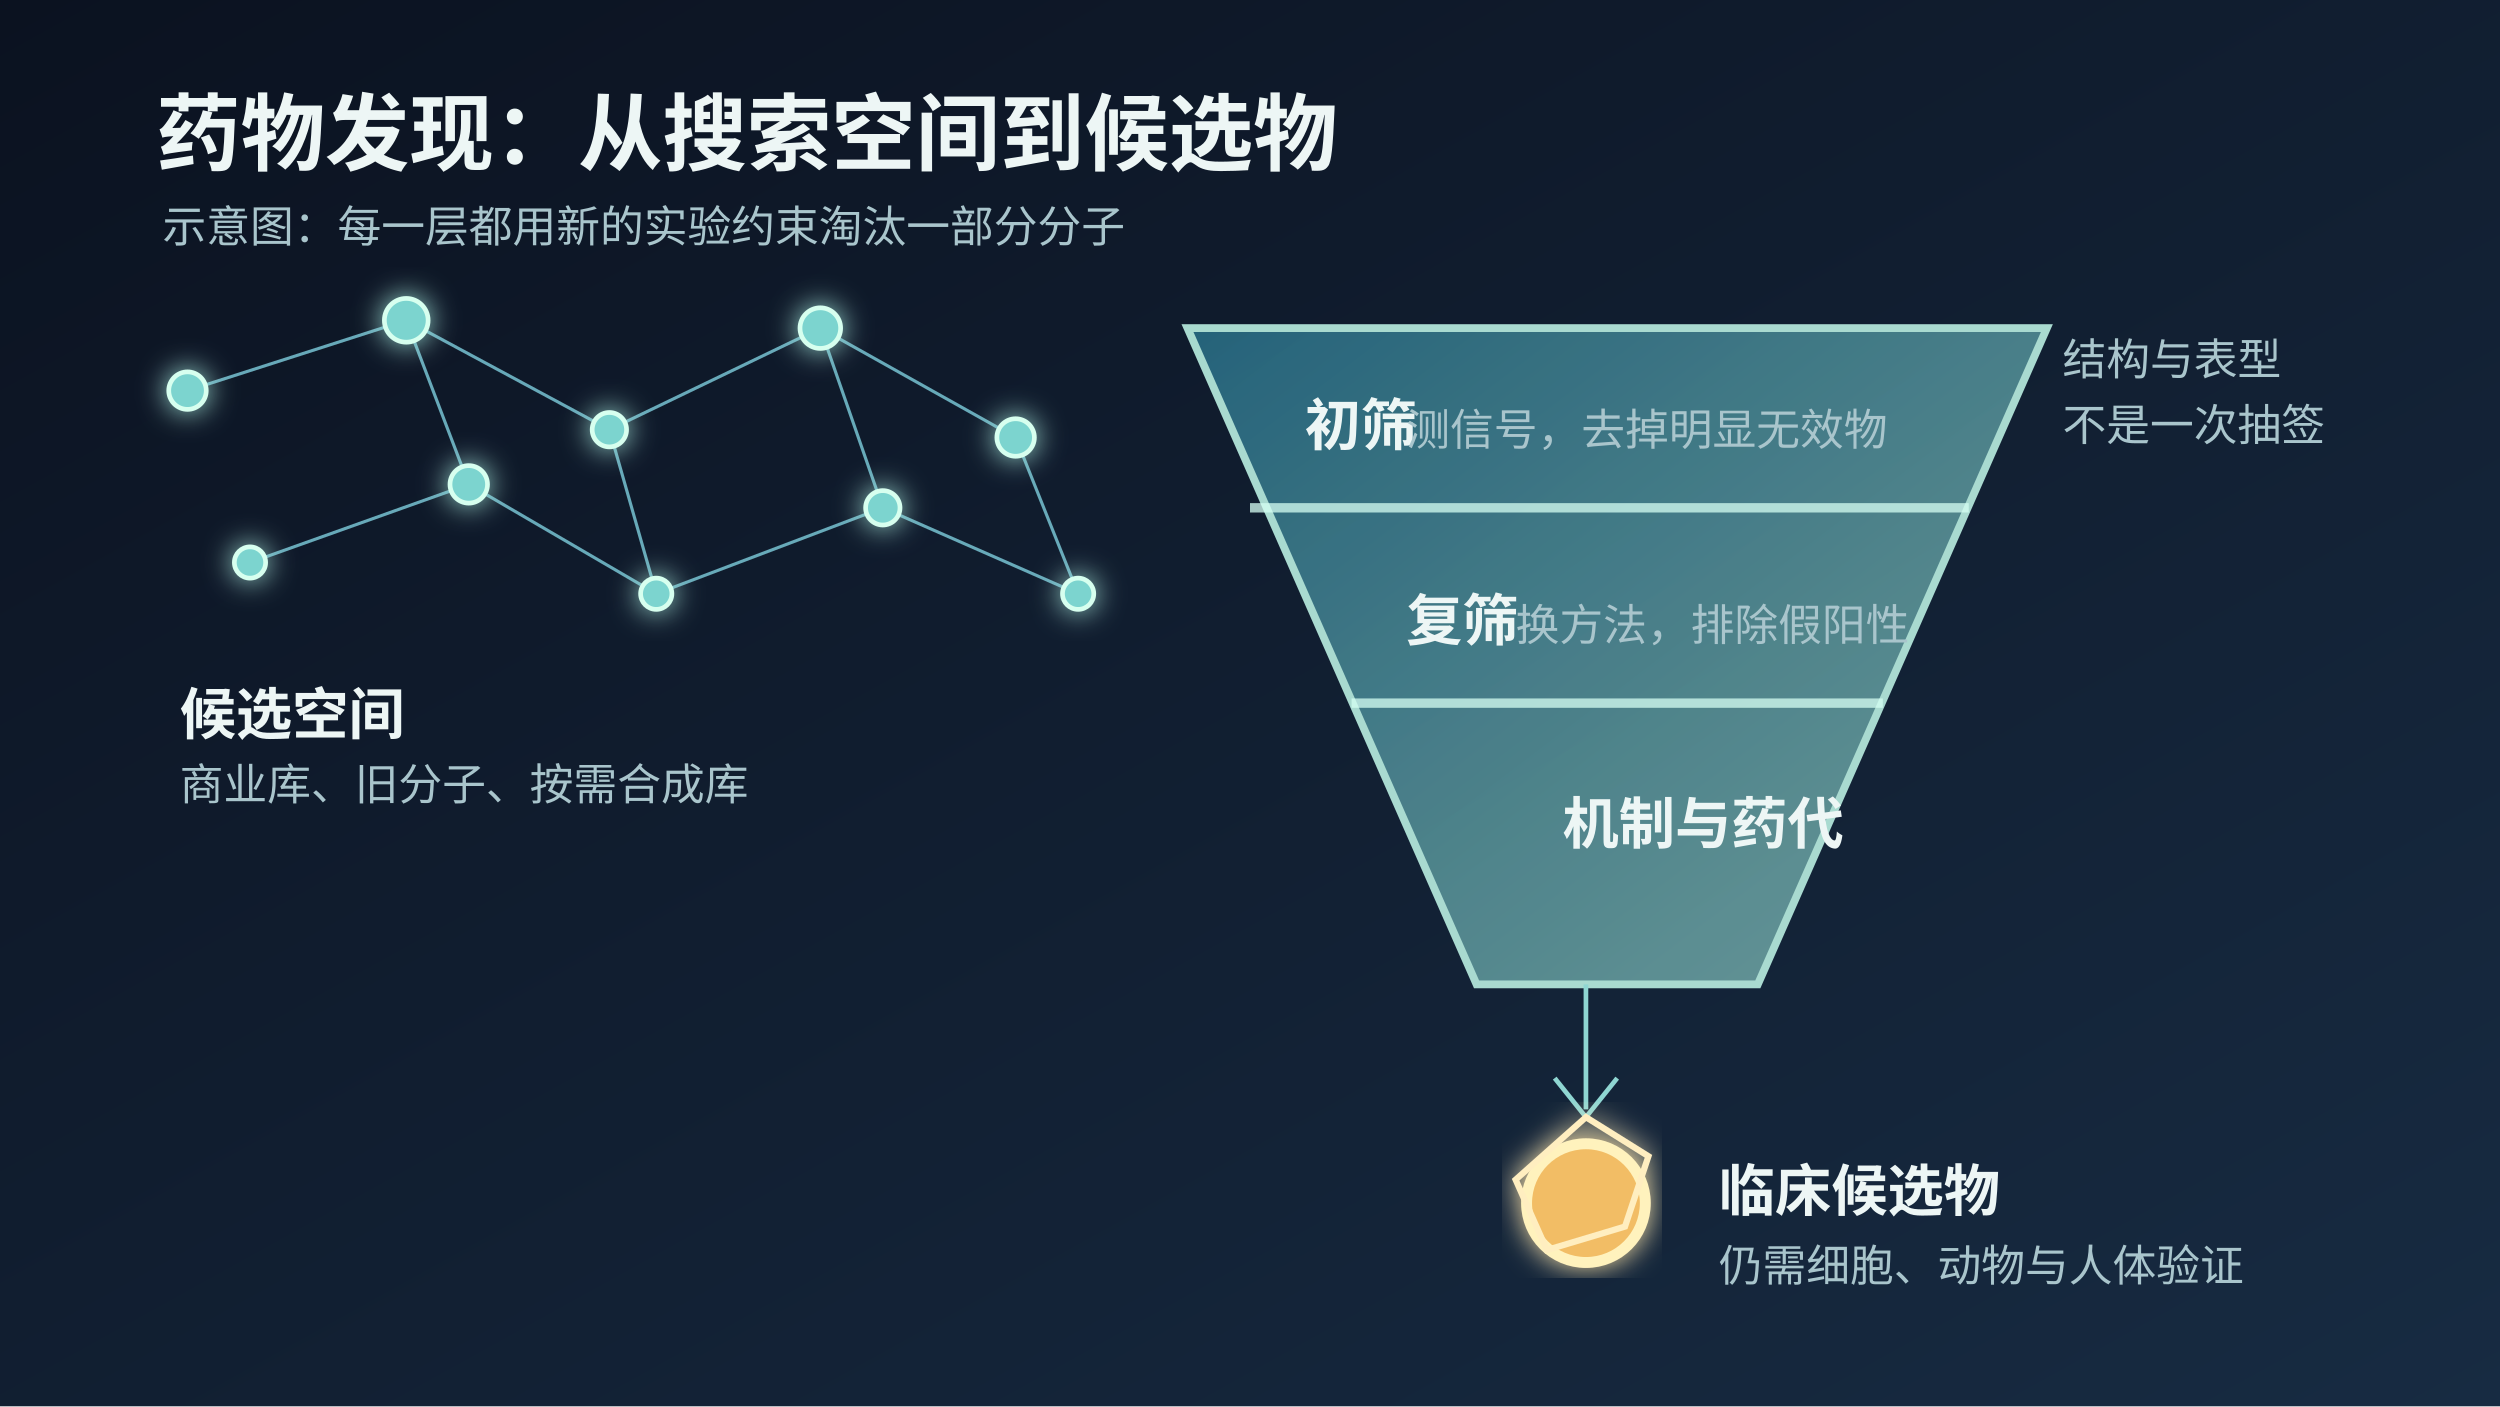
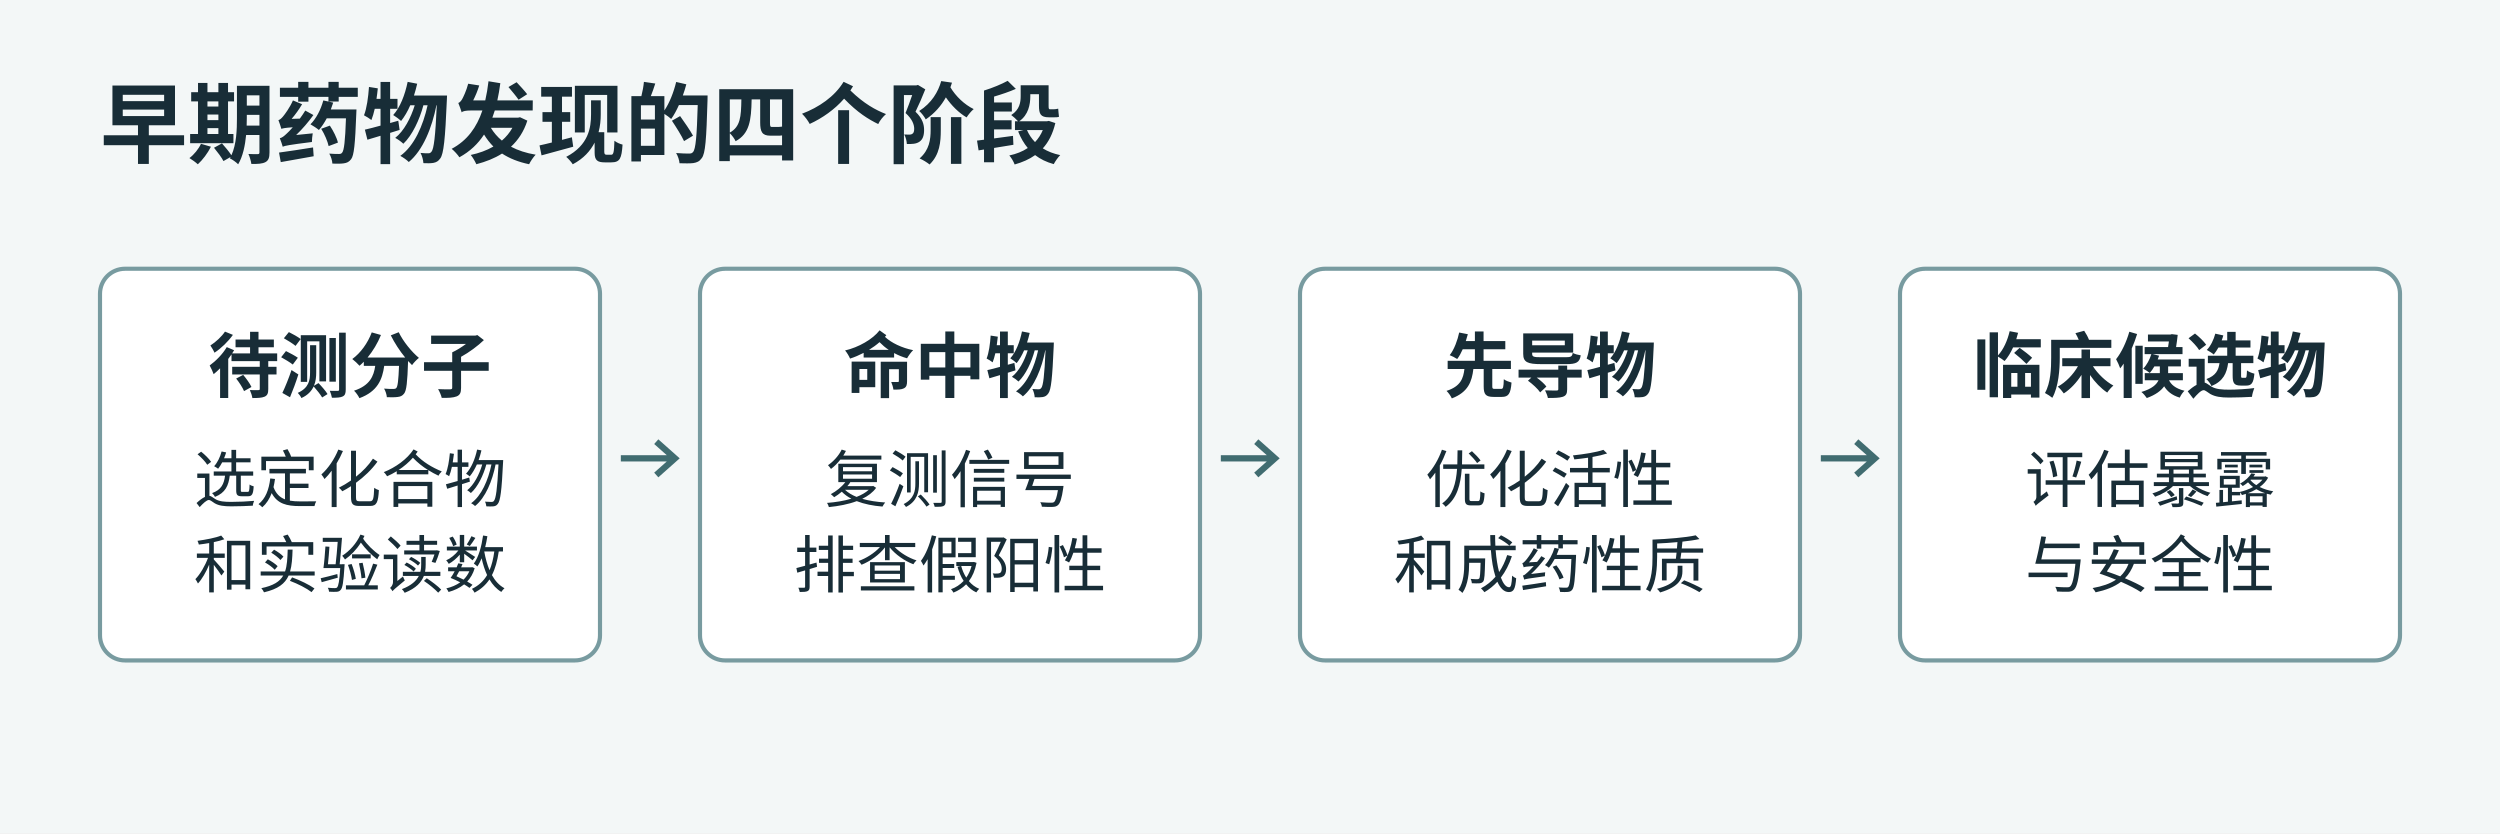
- <svg xmlns="http://www.w3.org/2000/svg" width="1600" height="900" viewBox="0 0 1600 900">
-   <defs>
-     <linearGradient id="bg" x1="0" y1="0" x2="1" y2="1">
-       <stop stop-color="#0b1220" />
-       <stop offset="1" stop-color="#172b42" />
-     </linearGradient>
-     <linearGradient id="funnel" x1="0" y1="0" x2="1" y2="1">
-       <stop stop-color="#2b7891" stop-opacity=".85" />
-       <stop offset="1" stop-color="#8ec8bd" stop-opacity=".8" />
-     </linearGradient>
-     <filter id="glow">
-       <feGaussianBlur stdDeviation="9" result="b" />
-       <feMerge>
-         <feMergeNode in="b" />
-         <feMergeNode in="SourceGraphic" />
-       </feMerge>
-     </filter>
-     <style>text{font-family:"Microsoft YaHei","Noto Sans CJK SC",sans-serif;fill:#edf6f5} .small{font-size:28px;fill:#a9c5cc} .label{font-size:36px;font-weight:600} .line{stroke:#8fd6d2;stroke-width:3;fill:none}</style>
-   </defs>
-   <rect width="1600" height="900" fill="url(#bg)" />
-   <text x="100" y="105" font-size="54" font-weight="700">药物发现：从搜索空间到候选物</text>
-   <text x="104" y="155" class="small">示意图：每一层都用新的实验约束淘汰一部分分子</text>
-   <g opacity=".9" stroke="#71b9c9" stroke-width="2" fill="none">
-     <path d="M120 250 L260 205 L390 275 L525 210 L650 280" />
-     <path d="M160 360 L300 310 L420 380 L565 325 L690 380" />
-     <path d="M260 205 L300 310 M390 275 L420 380 M525 210 L565 325 M650 280 L690 380" />
-   </g>
-   <g fill="#7bd4cf" stroke="#d7ffef" stroke-width="3" filter="url(#glow)">
-     <circle cx="120" cy="250" r="12" />
-     <circle cx="260" cy="205" r="14" />
-     <circle cx="390" cy="275" r="11" />
-     <circle cx="525" cy="210" r="13" />
-     <circle cx="650" cy="280" r="12" />
-     <circle cx="160" cy="360" r="10" />
-     <circle cx="300" cy="310" r="12" />
-     <circle cx="420" cy="380" r="10" />
-     <circle cx="565" cy="325" r="11" />
-     <circle cx="690" cy="380" r="10" />
-   </g>
-   <text x="115" y="470" class="label">候选空间</text>
-   <text x="115" y="512" class="small">商业库、旧分子、按需合成库</text>
-   <path d="M760 210 L1310 210 L1125 630 L945 630 Z" fill="url(#funnel)" stroke="#b9eee1" stroke-width="5" opacity=".9" />
-   <path d="M800 325 L1260 325 M865 450 L1205 450" stroke="#d5fff3" stroke-width="6" opacity=".75" />
-   <text x="835" y="285" class="label">初筛</text>
-   <text x="900" y="285" class="small">测信号，去掉明显无效物</text>
-   <text x="900" y="410" class="label">复筛</text>
-   <text x="970" y="410" class="small">换方法，排除假阳性</text>
-   <text x="1000" y="540" class="label">机制与药代</text>
-   <g stroke="#8fd6d2" stroke-width="3" fill="none">
-     <path d="M1015 630 L1015 710" />
-     <path d="M995 690 L1015 715 L1035 690" />
-   </g>
-   <g filter="url(#glow)">
-     <circle cx="1015" cy="770" r="38" fill="#f2bd65" stroke="#fff2bd" stroke-width="7" />
-     <path d="M1015 715 L1055 740 L1040 785 L990 800 L970 755 Z" fill="none" stroke="#ffeec0" stroke-width="4" />
-   </g>
-   <text x="1100" y="775" class="label">临床候选物</text>
-   <text x="1100" y="820" class="small">仍需细胞、动物与人体验证</text>
-   <text x="1320" y="240" class="small">结构与表型</text>
-   <text x="1320" y="282" class="small">不是一次抽签</text>
+ <svg xmlns="http://www.w3.org/2000/svg" width="1200" height="400" viewBox="0 0 1200 400" role="img" aria-label="早期药物发现的四个阶段">
+   <style>
+     text { font-family: Microsoft YaHei, Noto Sans CJK SC, sans-serif; fill: #182d37; }
+     .title { font-size: 42px; font-weight: 700; }
+     .heading { font-size: 34px; font-weight: 700; }
+     .note { font-size: 30px; }
+   </style>
+   <rect width="1200" height="400" fill="#f3f7f7" />
+   <text x="48" y="75" class="title">早期药物发现的四个阶段</text>
+   <rect x="48" y="129" width="240" height="188" rx="12" fill="#fff" stroke="#789ba0" stroke-width="2" />
+   <text x="168" y="188" text-anchor="middle" class="heading">待测分子</text>
+   <text x="168" y="241" text-anchor="middle" class="note">选定化合物</text>
+   <text x="168" y="282" text-anchor="middle" class="note">和实验读数</text>
+   <path d="M298 220h26m-9-8 9 8-9 8" fill="none" stroke="#406c70" stroke-width="3" />
+   <rect x="336" y="129" width="240" height="188" rx="12" fill="#fff" stroke="#789ba0" stroke-width="2" />
+   <text x="456" y="188" text-anchor="middle" class="heading">命中物</text>
+   <text x="456" y="241" text-anchor="middle" class="note">复测信号</text>
+   <text x="456" y="282" text-anchor="middle" class="note">排查假阳性</text>
+   <path d="M586 220h26m-9-8 9 8-9 8" fill="none" stroke="#406c70" stroke-width="3" />
+   <rect x="624" y="129" width="240" height="188" rx="12" fill="#fff" stroke="#789ba0" stroke-width="2" />
+   <text x="744" y="188" text-anchor="middle" class="heading">先导物</text>
+   <text x="744" y="241" text-anchor="middle" class="note">优化活性</text>
+   <text x="744" y="282" text-anchor="middle" class="note">和成药性质</text>
+   <path d="M874 220h26m-9-8 9 8-9 8" fill="none" stroke="#406c70" stroke-width="3" />
+   <rect x="912" y="129" width="240" height="188" rx="12" fill="#fff" stroke="#789ba0" stroke-width="2" />
+   <text x="1032" y="188" text-anchor="middle" class="heading">临床候选物</text>
+   <text x="1032" y="241" text-anchor="middle" class="note">评估暴露</text>
+   <text x="1032" y="282" text-anchor="middle" class="note">与安全性</text>
</svg>
